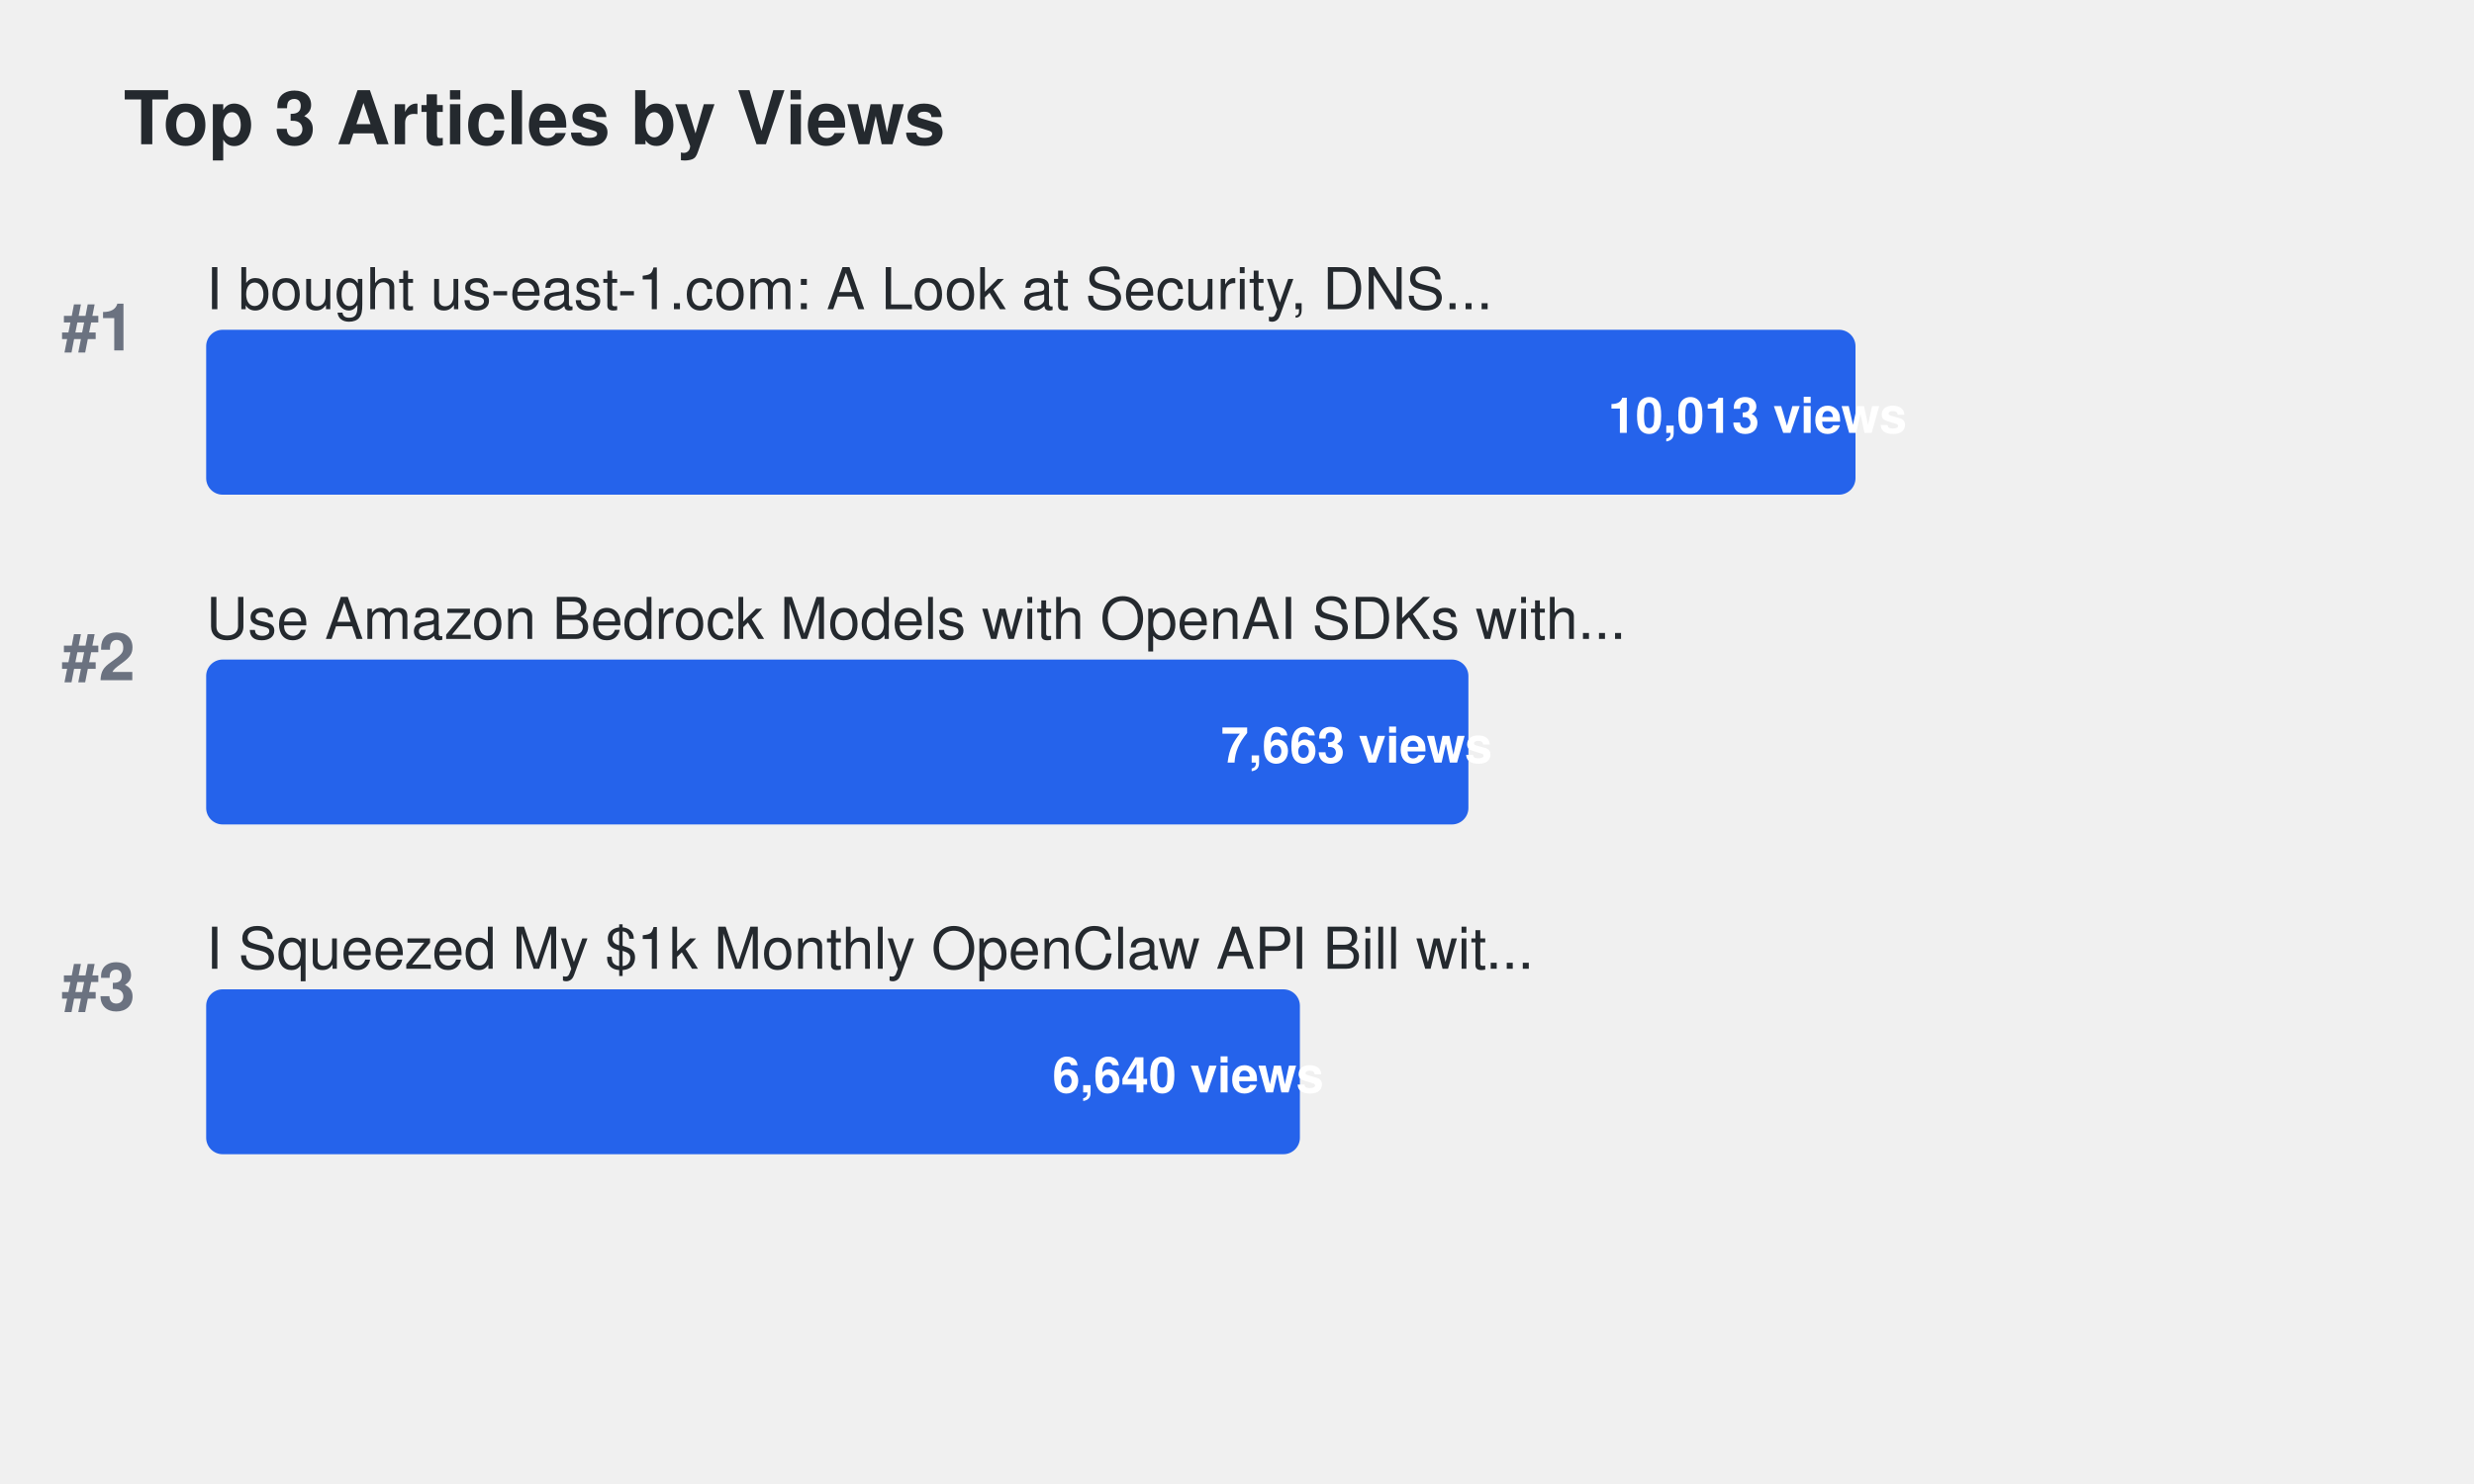
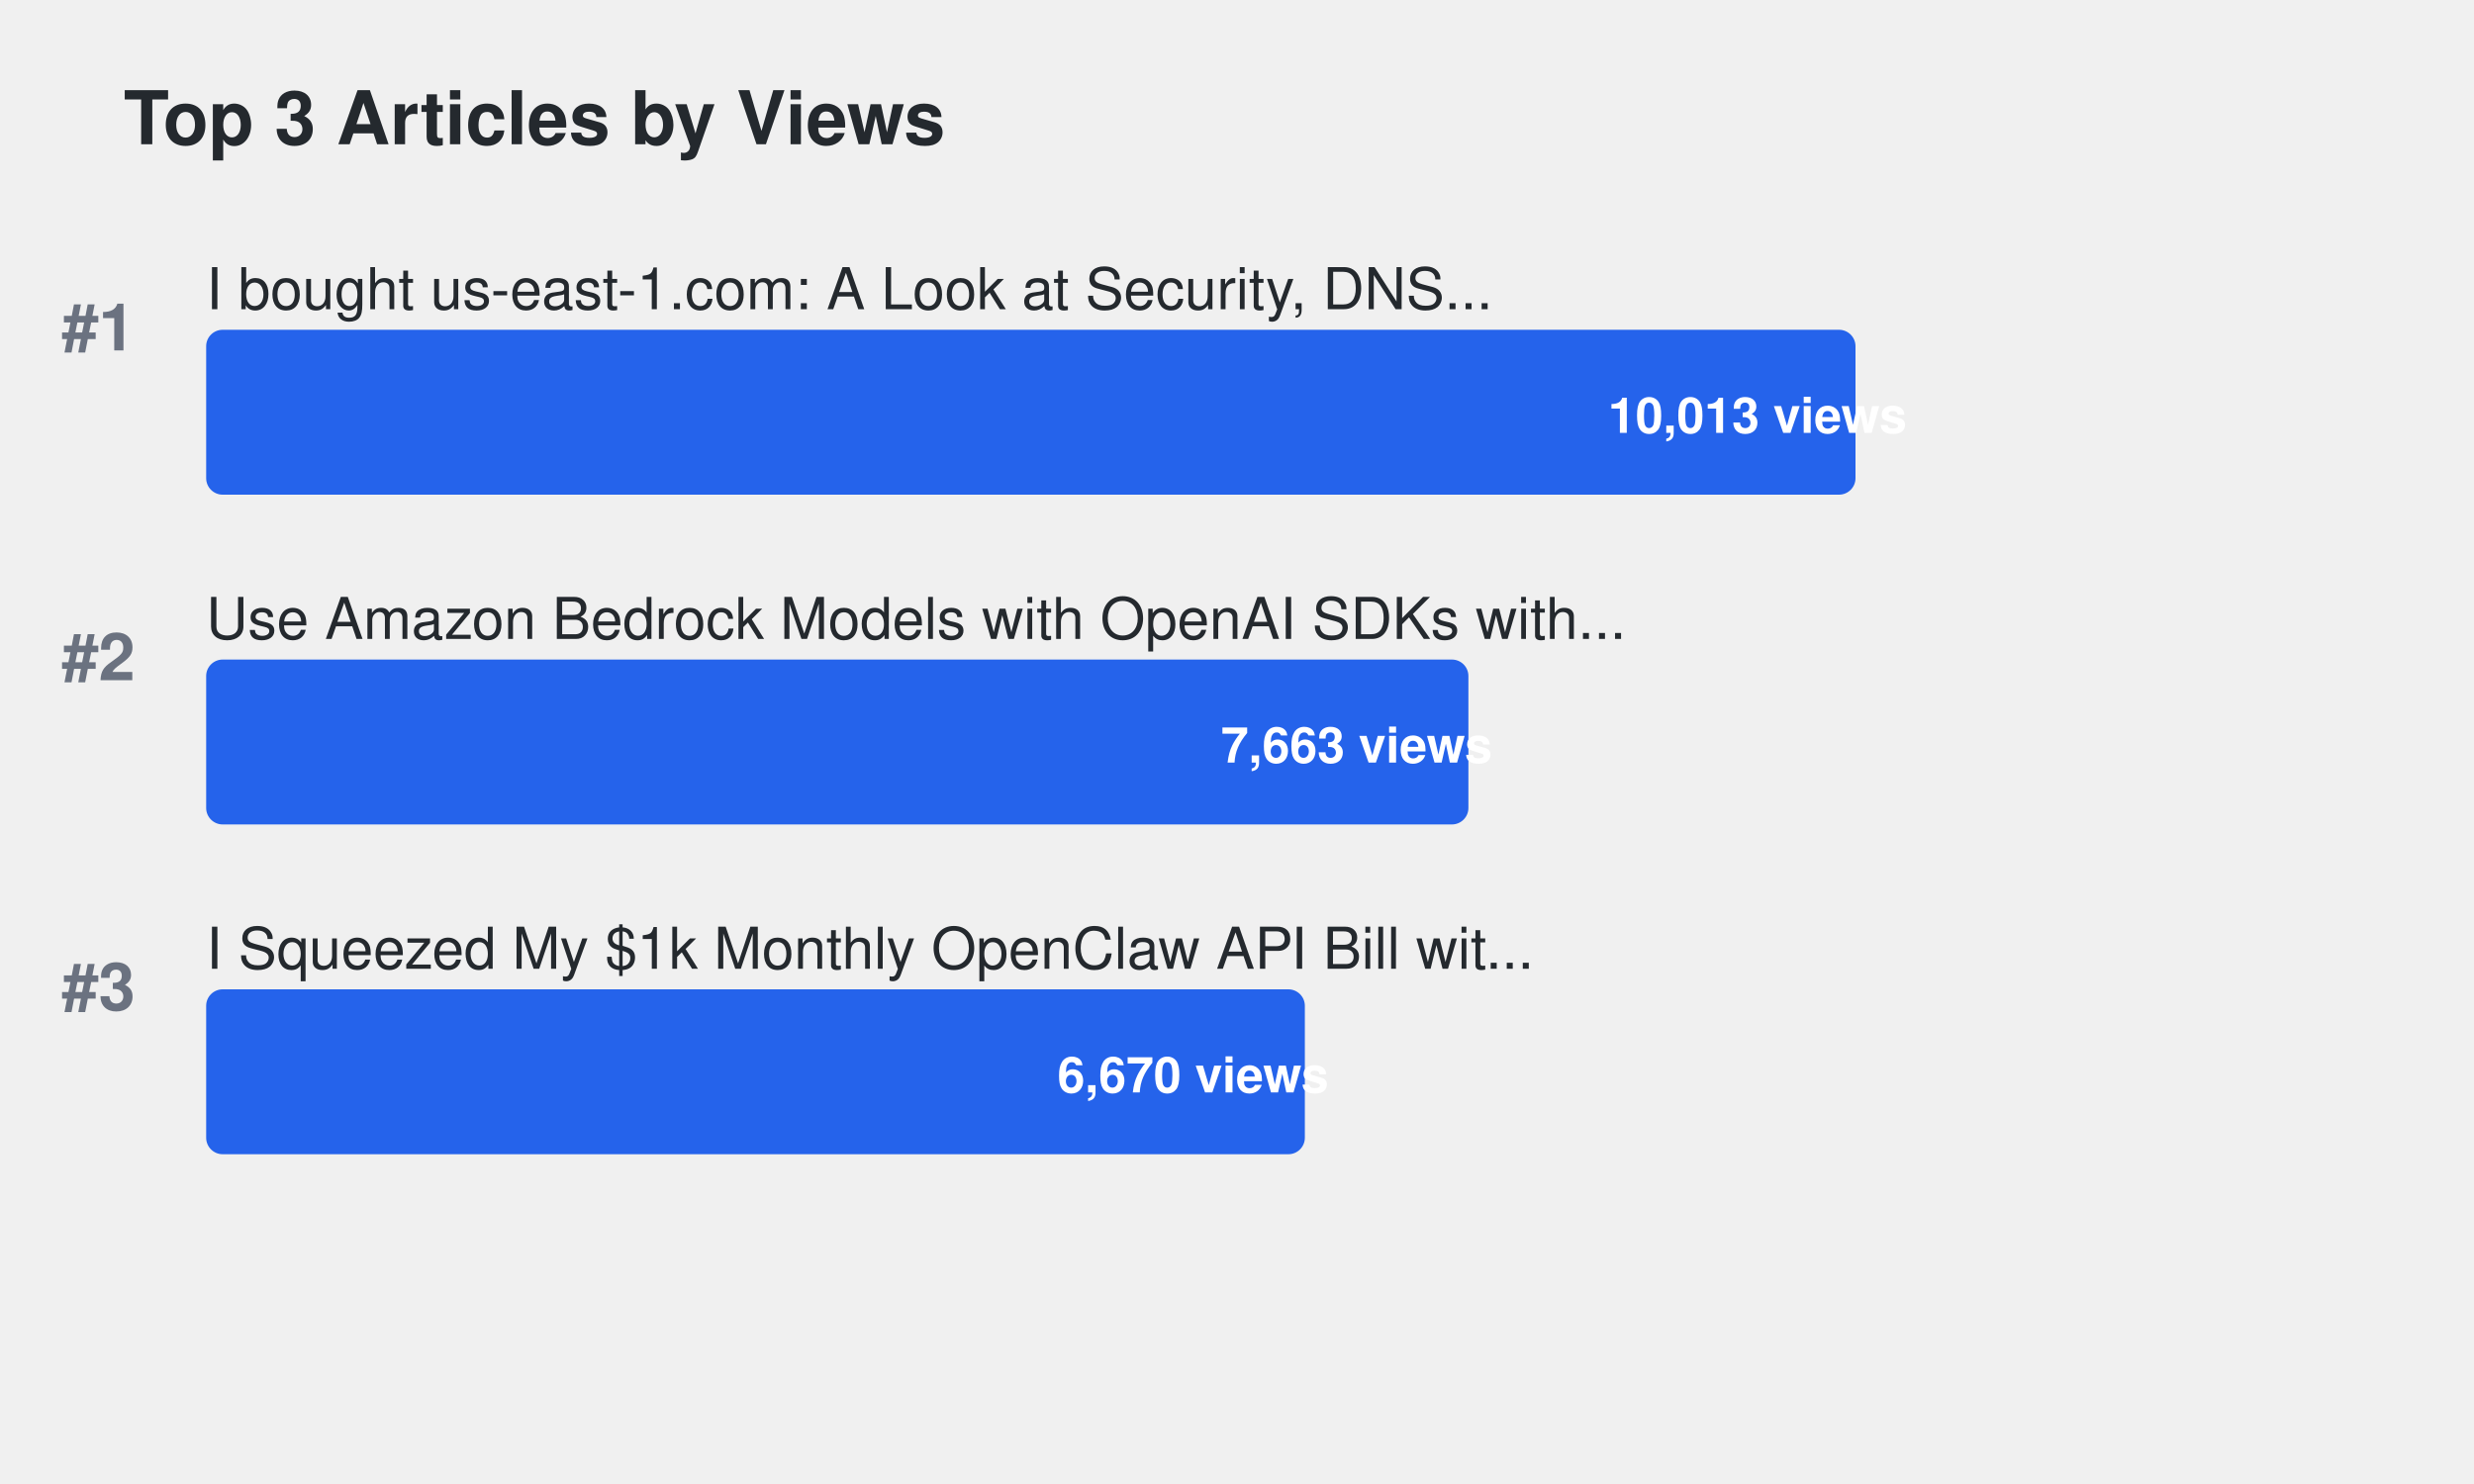
<svg xmlns="http://www.w3.org/2000/svg" width="600" height="360">
  <defs>
    <style>
.title { font-family: -apple-system, BlinkMacSystemFont, "Segoe UI", Helvetica, Arial, sans-serif; font-size: 18px; font-weight: 600; fill: #24292e; }
.article-title { font-family: -apple-system, BlinkMacSystemFont, "Segoe UI", Helvetica, Arial, sans-serif; font-size: 14px; font-weight: 500; fill: #24292e; }
.metric-value { font-family: -apple-system, BlinkMacSystemFont, "Segoe UI", Helvetica, Arial, sans-serif; font-size: 12px; font-weight: 600; fill: #ffffff; }
.rank { font-family: -apple-system, BlinkMacSystemFont, "Segoe UI", Helvetica, Arial, sans-serif; font-size: 16px; font-weight: 700; fill: #6b7280; }
.bar { rx: 4; ry: 4; }
.bar:hover { opacity: 0.8; cursor: pointer; }
a { text-decoration: none; }
a:hover .article-title { fill: #0969da; text-decoration: underline; }
a:hover .bar { opacity: 0.9; }
</style>
  </defs>
  <text x="30" y="35" class="title">Top 3 Articles by Views</text>
  <text x="15" y="85" class="rank">#1</text>
  <a href="https://dev.to/aws-builders/i-bought-us-east-1com-a-look-at-security-dns-traffic-and-protecting-aws-users-15ng" target="_blank">
    <text x="50" y="75" class="article-title">I bought us-east-1.com: A Look at Security, DNS...</text>
    <rect x="50" y="80" width="400.0" height="40" fill="#2563eb" class="bar">
</rect>
    <text x="390.0" y="105" class="metric-value" fill="#ffffff">10,013 views</text>
  </a>
  <text x="15" y="165" class="rank">#2</text>
  <a href="https://dev.to/aws-builders/use-amazon-bedrock-models-via-an-openai-api-compatible-serverless-endpoint-now-without-fixed-cost-5hf5" target="_blank">
    <text x="50" y="155" class="article-title">Use Amazon Bedrock Models with OpenAI SDKs with...</text>
    <rect x="50" y="160" width="306.122" height="40" fill="#2563eb" class="bar">
</rect>
    <text x="296.122" y="185" class="metric-value" fill="#ffffff">7,663 views</text>
  </a>
  <text x="15" y="245" class="rank">#3</text>
  <a href="https://dev.to/aws-builders/i-squeezed-my-1k-monthly-openclaw-api-bill-with-20month-in-aws-credits-heres-the-exact-setup-3gj4" target="_blank">
    <text x="50" y="235" class="article-title">I Squeezed My $1k Monthly OpenClaw API Bill wit...</text>
-     <rect x="50" y="240" width="265.255" height="40" fill="#2563eb" class="bar">
+     <rect x="50" y="240" width="266.454" height="40" fill="#2563eb" class="bar">
</rect>
-     <text x="255.255" y="265" class="metric-value" fill="#ffffff">6,640 views</text>
+     <text x="256.454" y="265" class="metric-value" fill="#ffffff">6,670 views</text>
  </a>
</svg>
